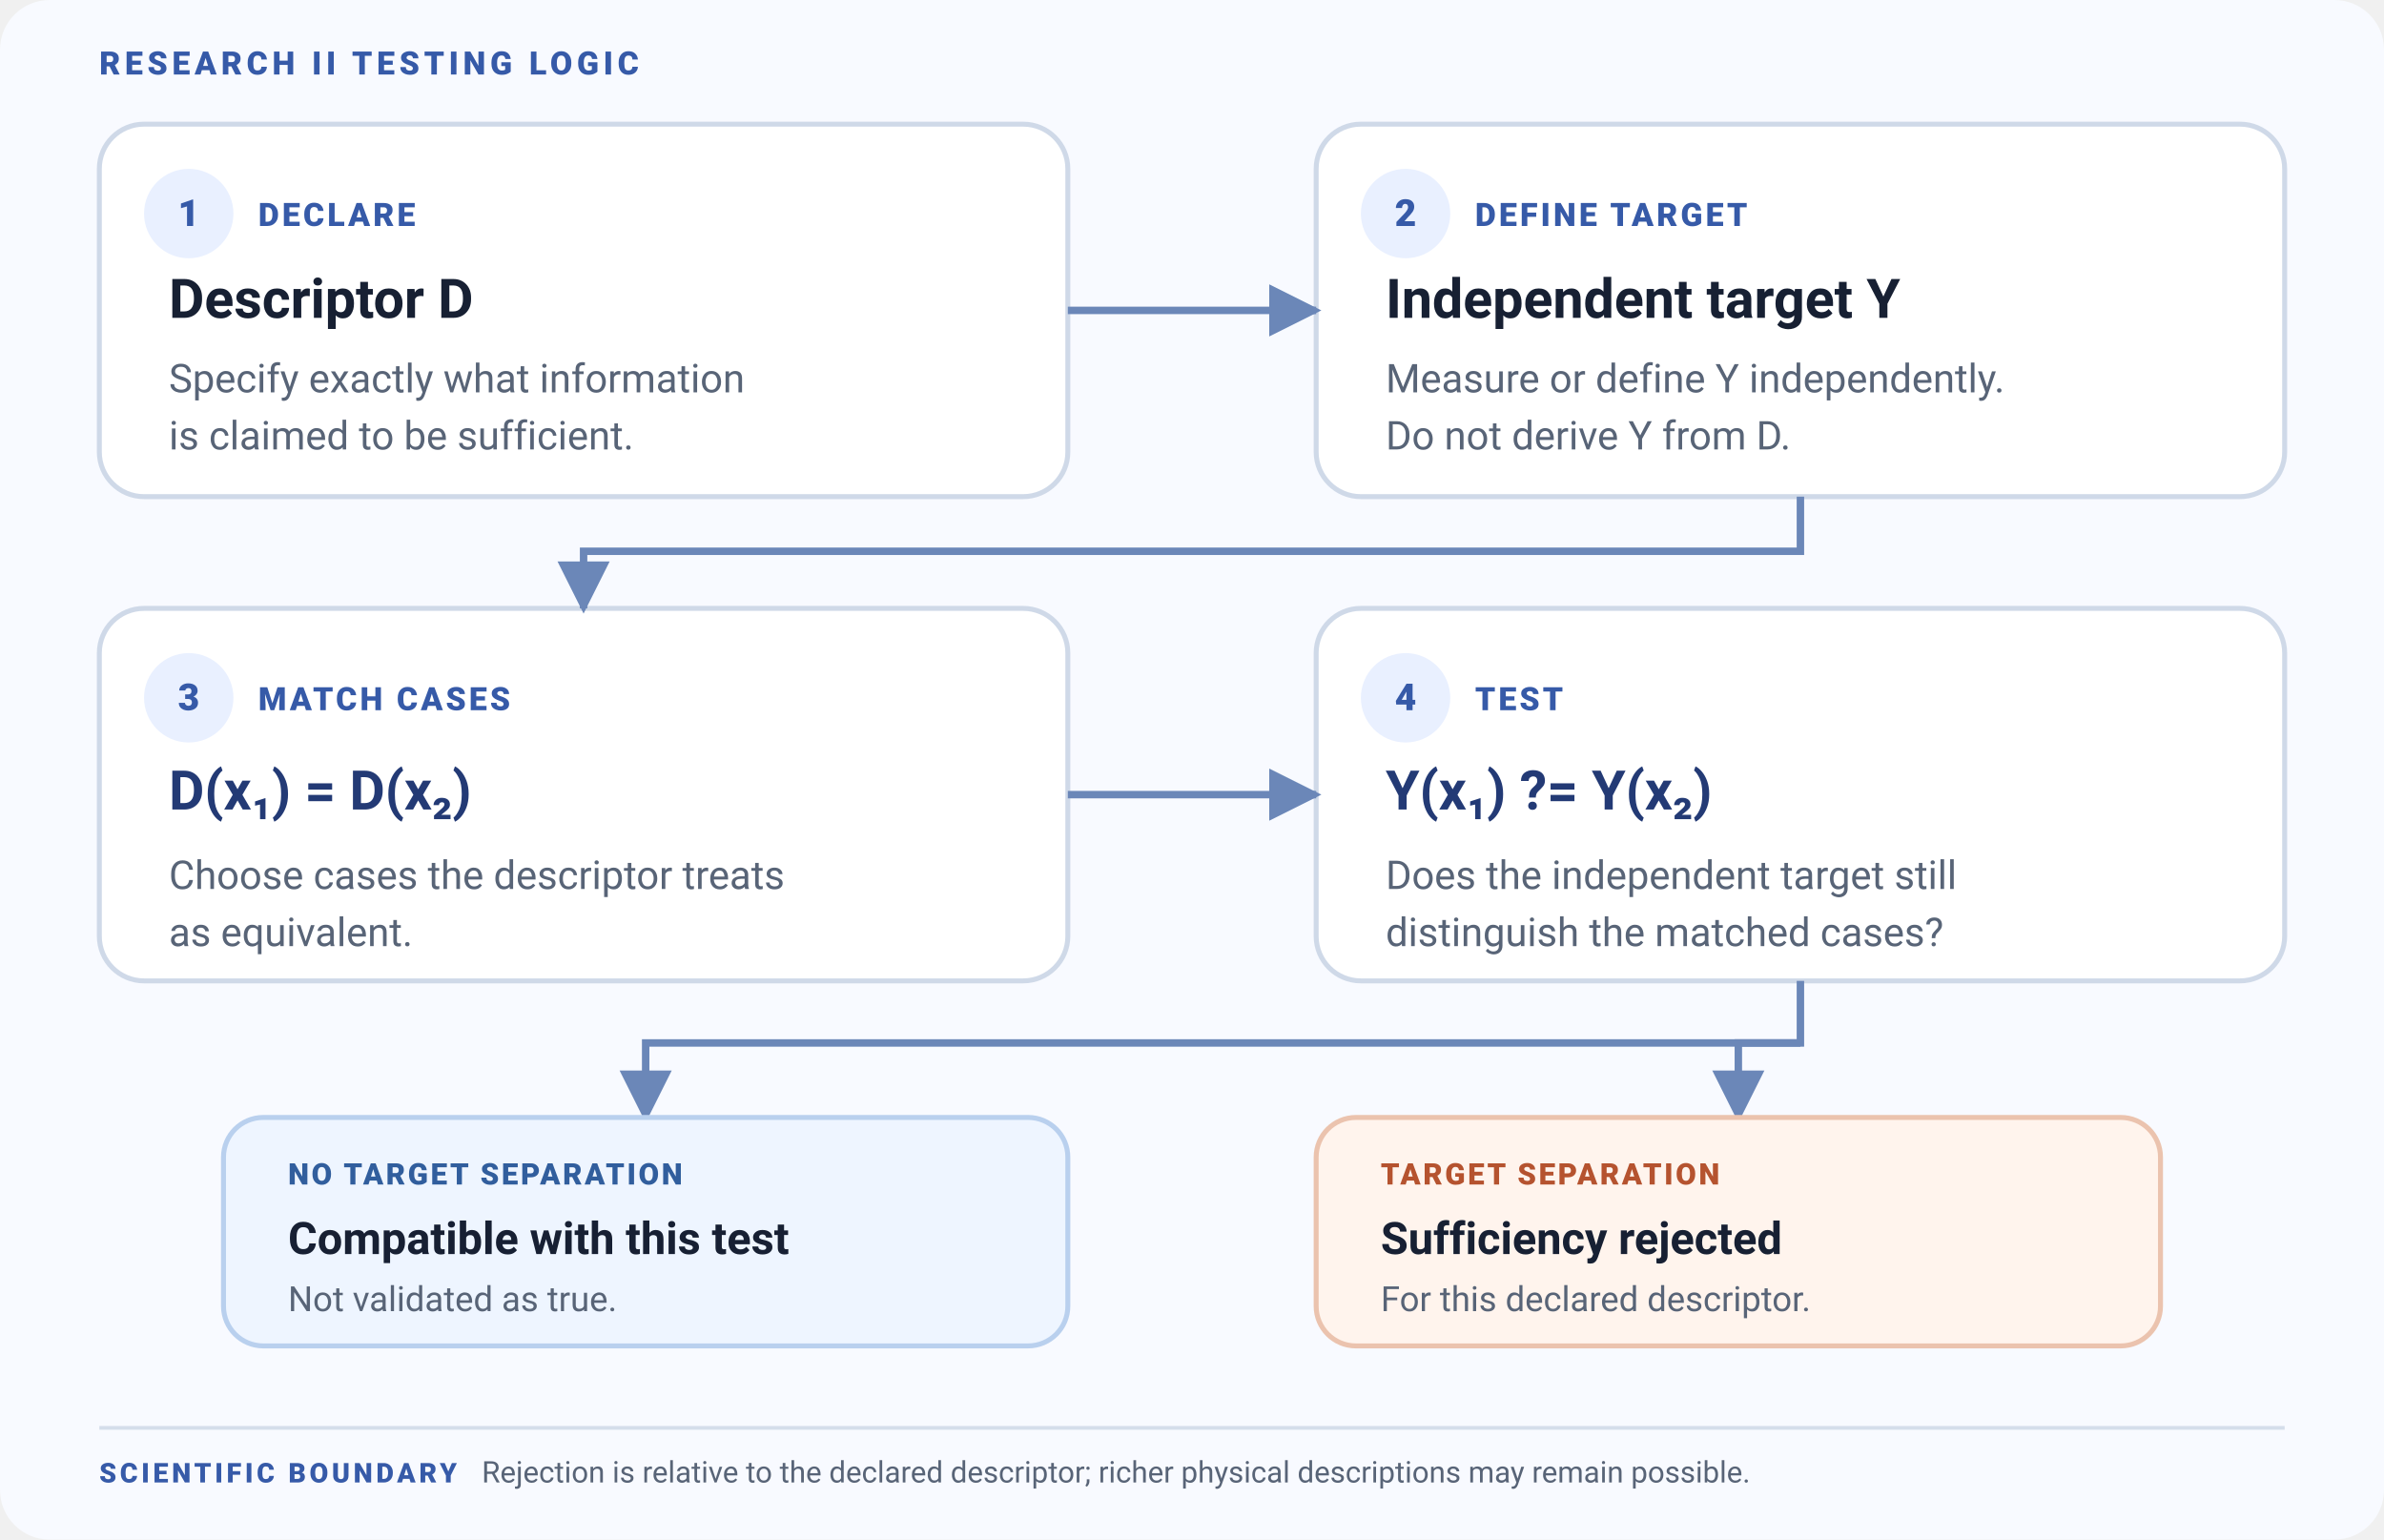
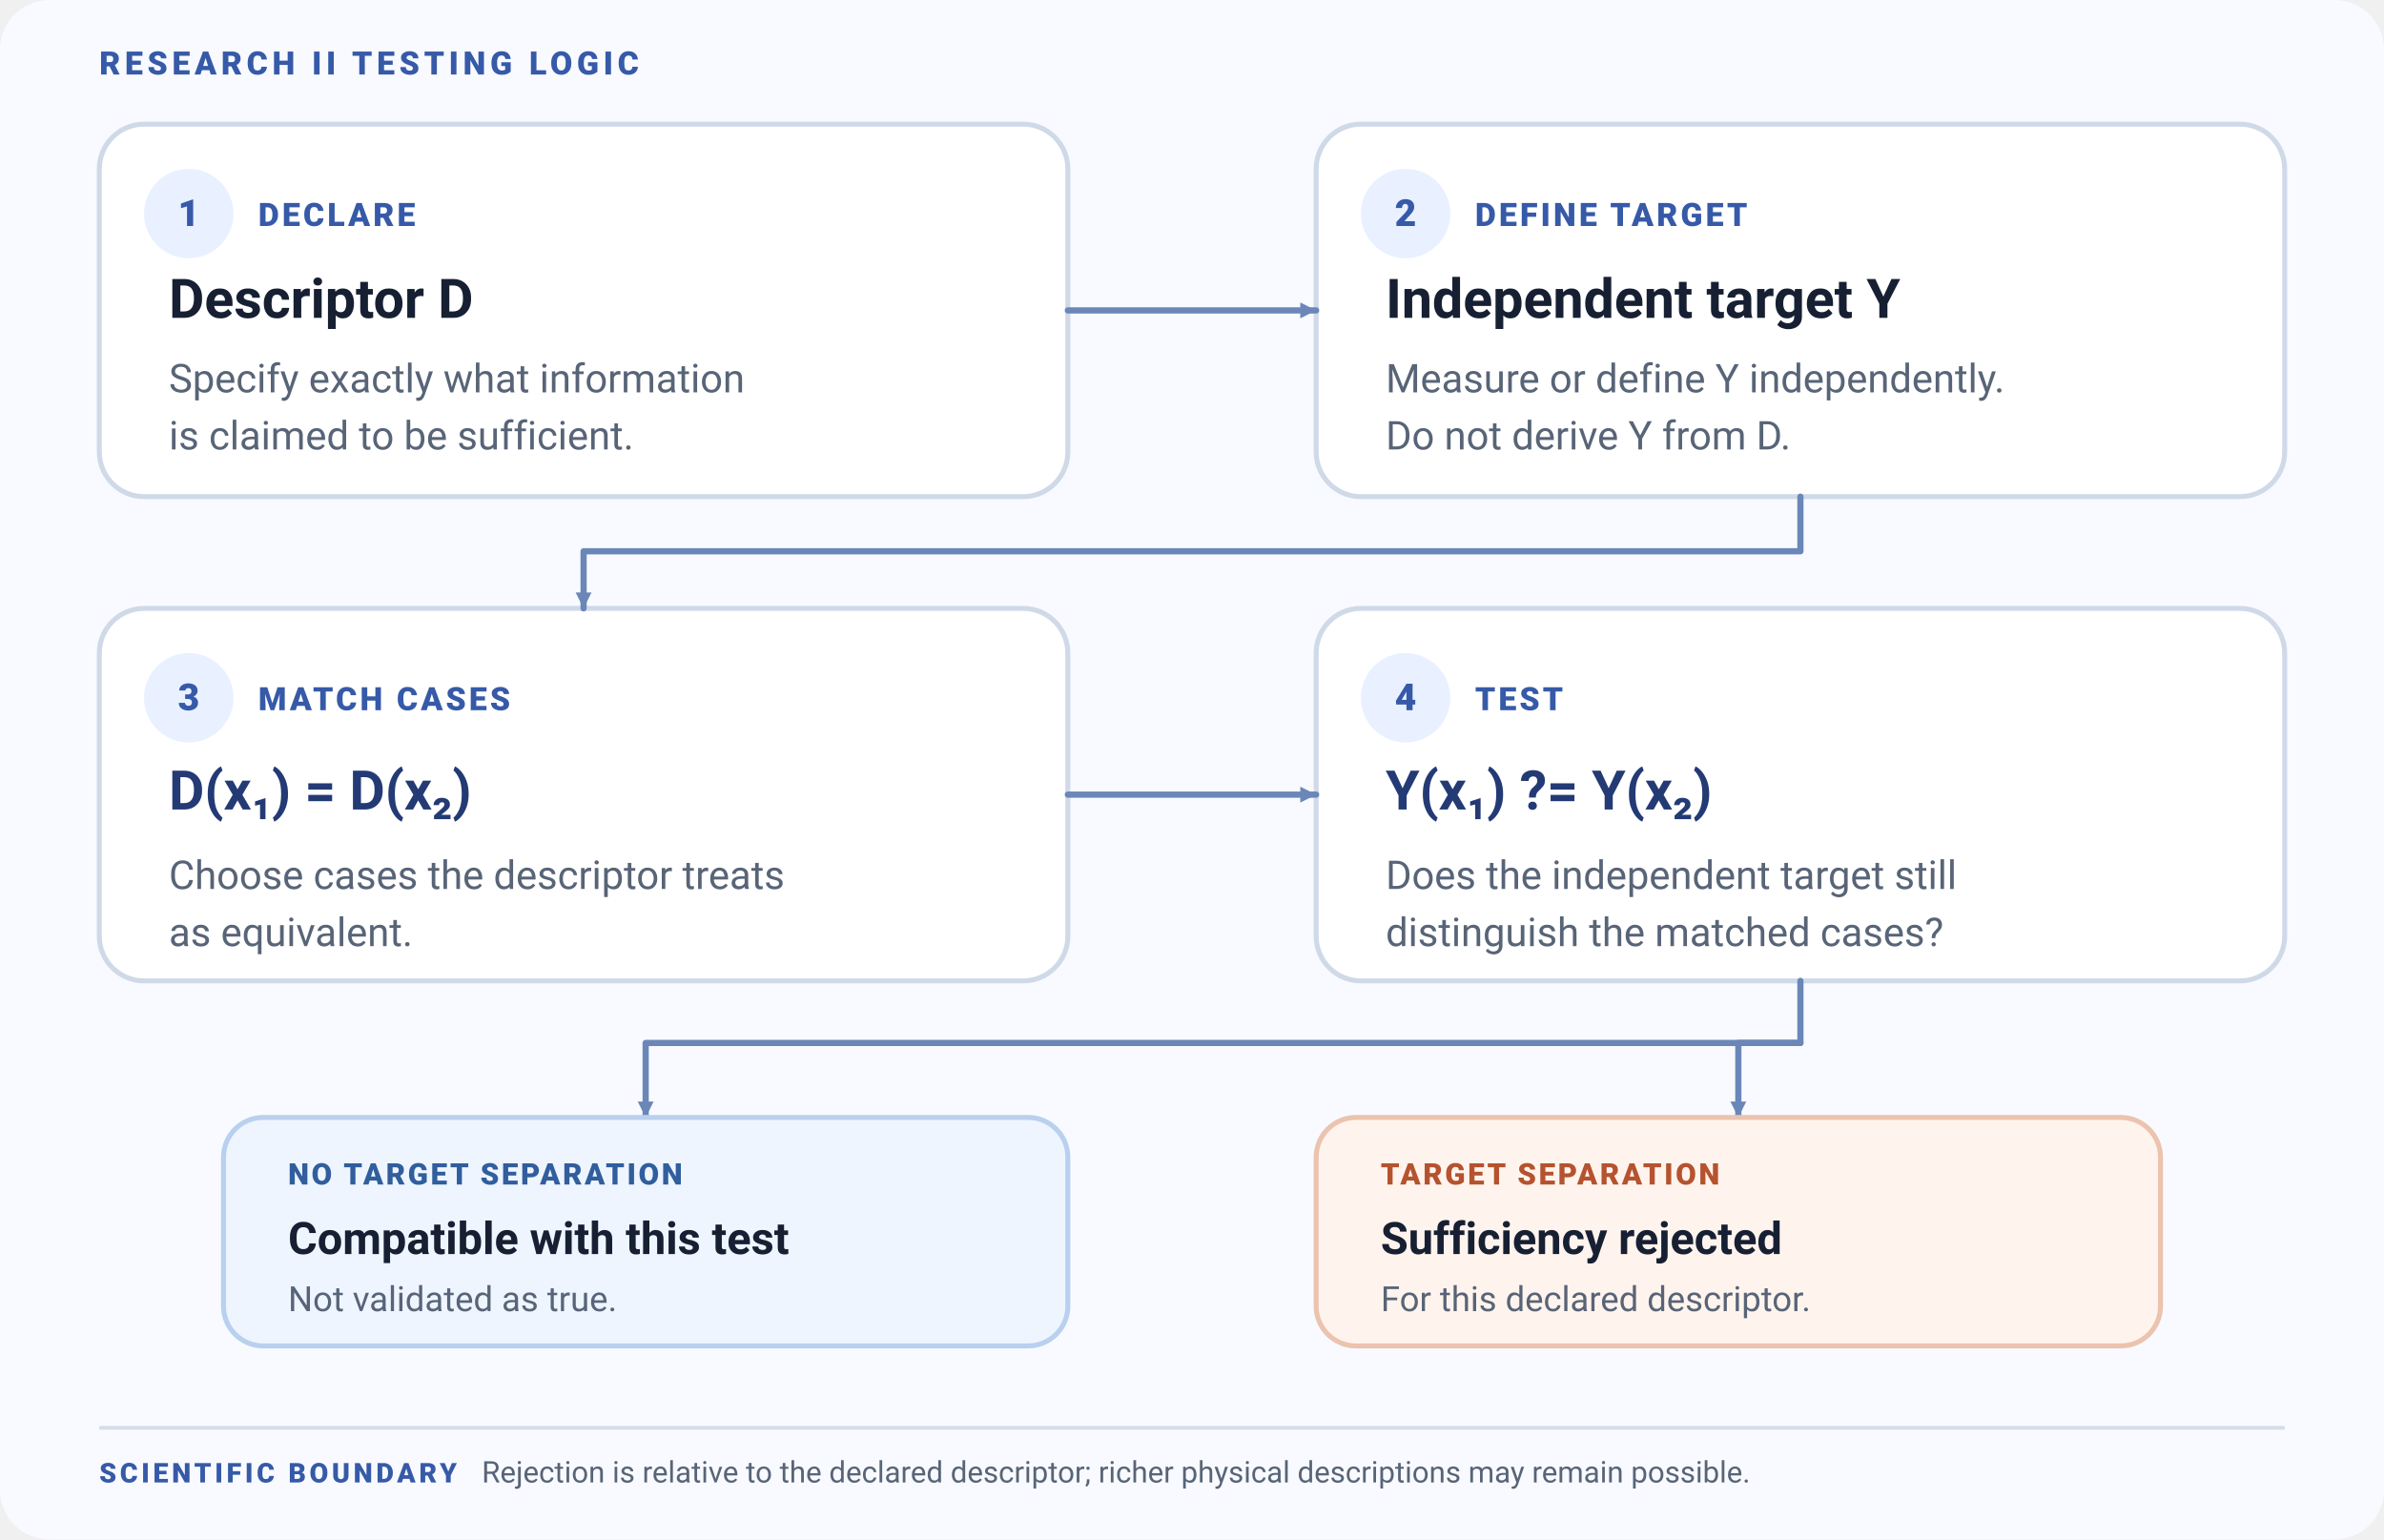
<svg xmlns="http://www.w3.org/2000/svg" width="960" height="620" viewBox="0 0 960 620" role="img" aria-labelledby="title desc">
  <defs>
-     <marker id="arrow" viewBox="0 0 10 10" refX="9" refY="5" markerWidth="7" markerHeight="7" orient="auto">
-       <path d="M0,0 L10,5 L0,10 Z" fill="#6b87b8" />
+     <marker id="arrow" viewBox="0 0 8 8" markerUnits="userSpaceOnUse" refX="7.2" refY="4" markerWidth="8" markerHeight="8" orient="auto">
+       <path d="M0.8,0.8 L7.2,4 L0.8,7.2 Z" fill="#6b87b8" />
    </marker>
    <style>
      .ui { font-family: -apple-system, BlinkMacSystemFont, "Segoe UI", Roboto, Helvetica, Arial, sans-serif; }
      .kicker { font-size: 13px; font-weight: 800; letter-spacing: 1.8px; fill: #365aa8; }
      .num { font-size: 15px; font-weight: 800; fill: #365aa8; }
      .step { font-size: 13px; font-weight: 800; letter-spacing: 1.2px; fill: #365aa8; }
      .cardTitle { font-size: 22px; font-weight: 750; fill: #172033; }
      .formula { font-size: 22px; font-weight: 720; fill: #233a75; }
      .body { font-size: 16px; fill: #586477; }
      .outcomeLabel { font-size: 12px; font-weight: 800; letter-spacing: 1px; }
      .outcomeTitle { font-size: 18px; font-weight: 760; fill: #172033; }
      .outcomeBody { font-size: 14px; fill: #586477; }
      .boundaryLabel { font-size: 11px; font-weight: 800; letter-spacing: 1.4px; fill: #365aa8; }
      .boundary { font-size: 12px; fill: #586477; }
+       .connector { stroke:#6b87b8; stroke-width:2.5; stroke-linecap:round; stroke-linejoin:round; fill:none; marker-end:url(#arrow); }
    </style>
  </defs>
  <rect width="960" height="620" rx="20" fill="#f8faff" />
  <text x="40" y="30" class="ui kicker">RESEARCH II TESTING LOGIC</text>
  <g class="ui">
    <rect x="40" y="50" width="390" height="150" rx="18" fill="#ffffff" stroke="#cfd9e8" stroke-width="2" />
    <circle cx="76" cy="86" r="18" fill="#e9f0ff" />
    <text x="76" y="91" text-anchor="middle" class="num">1</text>
    <text x="104" y="91" class="step">DECLARE</text>
    <text x="68" y="128" class="cardTitle">Descriptor D</text>
    <text x="68" y="158" class="body">Specify exactly what information</text>
    <text x="68" y="181" class="body">is claimed to be sufficient.</text>
    <rect x="530" y="50" width="390" height="150" rx="18" fill="#ffffff" stroke="#cfd9e8" stroke-width="2" />
    <circle cx="566" cy="86" r="18" fill="#e9f0ff" />
    <text x="566" y="91" text-anchor="middle" class="num">2</text>
    <text x="594" y="91" class="step">DEFINE TARGET</text>
    <text x="558" y="128" class="cardTitle">Independent target Y</text>
    <text x="558" y="158" class="body">Measure or define Y independently.</text>
    <text x="558" y="181" class="body">Do not derive Y from D.</text>
    <rect x="40" y="245" width="390" height="150" rx="18" fill="#ffffff" stroke="#cfd9e8" stroke-width="2" />
    <circle cx="76" cy="281" r="18" fill="#e9f0ff" />
    <text x="76" y="286" text-anchor="middle" class="num">3</text>
    <text x="104" y="286" class="step">MATCH CASES</text>
    <text x="68" y="326" class="formula">D(x₁) = D(x₂)</text>
    <text x="68" y="358" class="body">Choose cases the descriptor treats</text>
    <text x="68" y="381" class="body">as equivalent.</text>
    <rect x="530" y="245" width="390" height="150" rx="18" fill="#ffffff" stroke="#cfd9e8" stroke-width="2" />
    <circle cx="566" cy="281" r="18" fill="#e9f0ff" />
    <text x="566" y="286" text-anchor="middle" class="num">4</text>
    <text x="594" y="286" class="step">TEST</text>
    <text x="558" y="326" class="formula">Y(x₁) ?= Y(x₂)</text>
    <text x="558" y="358" class="body">Does the independent target still</text>
    <text x="558" y="381" class="body">distinguish the matched cases?</text>
  </g>
-   <line x1="430" y1="125" x2="530" y2="125" stroke="#6b87b8" stroke-width="3" marker-end="url(#arrow)" />
-   <path d="M725 200 L725 222 L235 222 L235 245" fill="none" stroke="#6b87b8" stroke-width="3" marker-end="url(#arrow)" />
-   <line x1="430" y1="320" x2="530" y2="320" stroke="#6b87b8" stroke-width="3" marker-end="url(#arrow)" />
-   <path d="M725 395 L725 420 L260 420 L260 450" fill="none" stroke="#6b87b8" stroke-width="3" marker-end="url(#arrow)" />
-   <path d="M725 420 L700 420 L700 450" fill="none" stroke="#6b87b8" stroke-width="3" marker-end="url(#arrow)" />
+   <line x1="430" y1="125" x2="530" y2="125" class="connector" />
+   <path d="M725 200 L725 222 L235 222 L235 245" class="connector" />
+   <line x1="430" y1="320" x2="530" y2="320" class="connector" />
+   <path d="M725 395 L725 420 L260 420 L260 450" class="connector" />
+   <path d="M725 420 L700 420 L700 450" class="connector" />
  <g class="ui">
    <rect x="90" y="450" width="340" height="92" rx="16" fill="#eef5ff" stroke="#b9d0ee" stroke-width="2" />
    <text x="116" y="477" class="outcomeLabel" fill="#315e9d">NO TARGET SEPARATION</text>
    <text x="116" y="505" class="outcomeTitle">Compatible with this test</text>
    <text x="116" y="528" class="outcomeBody">Not validated as true.</text>
    <rect x="530" y="450" width="340" height="92" rx="16" fill="#fff4ed" stroke="#ebc3ae" stroke-width="2" />
    <text x="556" y="477" class="outcomeLabel" fill="#b5532f">TARGET SEPARATION</text>
    <text x="556" y="505" class="outcomeTitle">Sufficiency rejected</text>
    <text x="556" y="528" class="outcomeBody">For this declared descriptor.</text>
  </g>
  <line x1="40" y1="575" x2="920" y2="575" stroke="#d5deeb" stroke-width="1.5" />
  <text x="40" y="597" class="ui boundaryLabel">SCIENTIFIC BOUNDARY</text>
  <text x="194" y="597" class="ui boundary">Rejection is relative to the declared descriptor; richer physical descriptions may remain possible.</text>
</svg>
